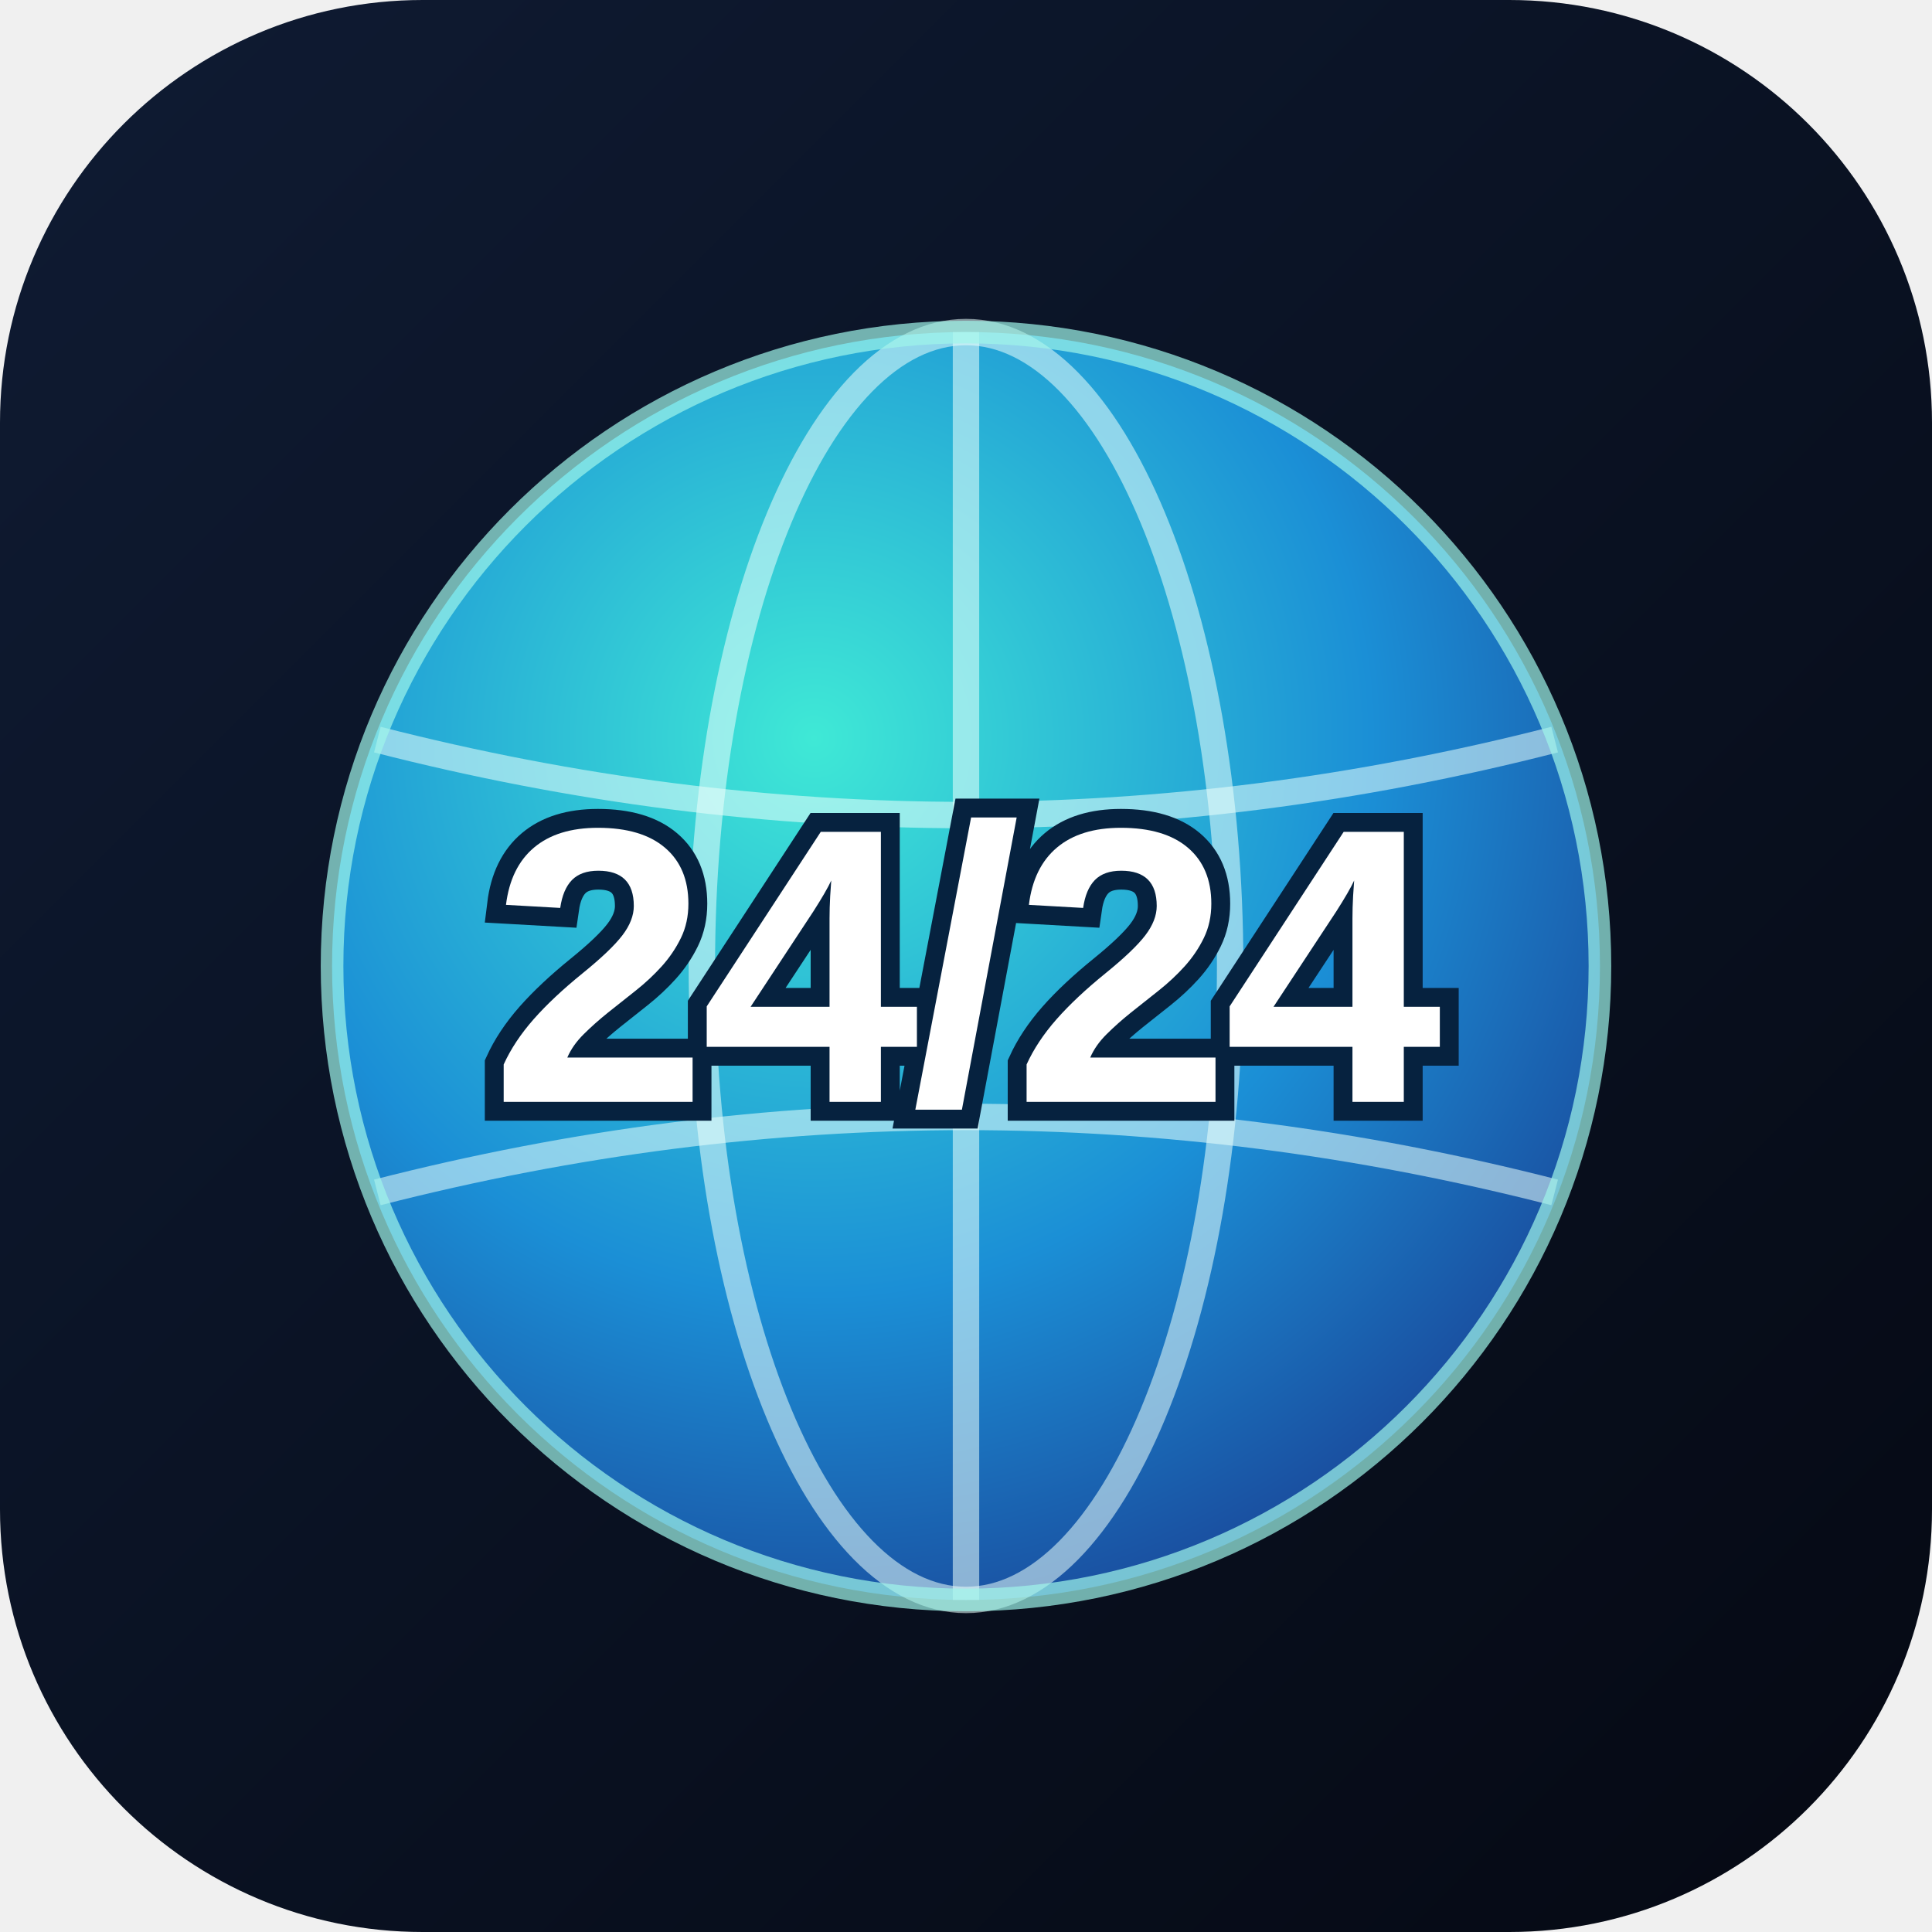
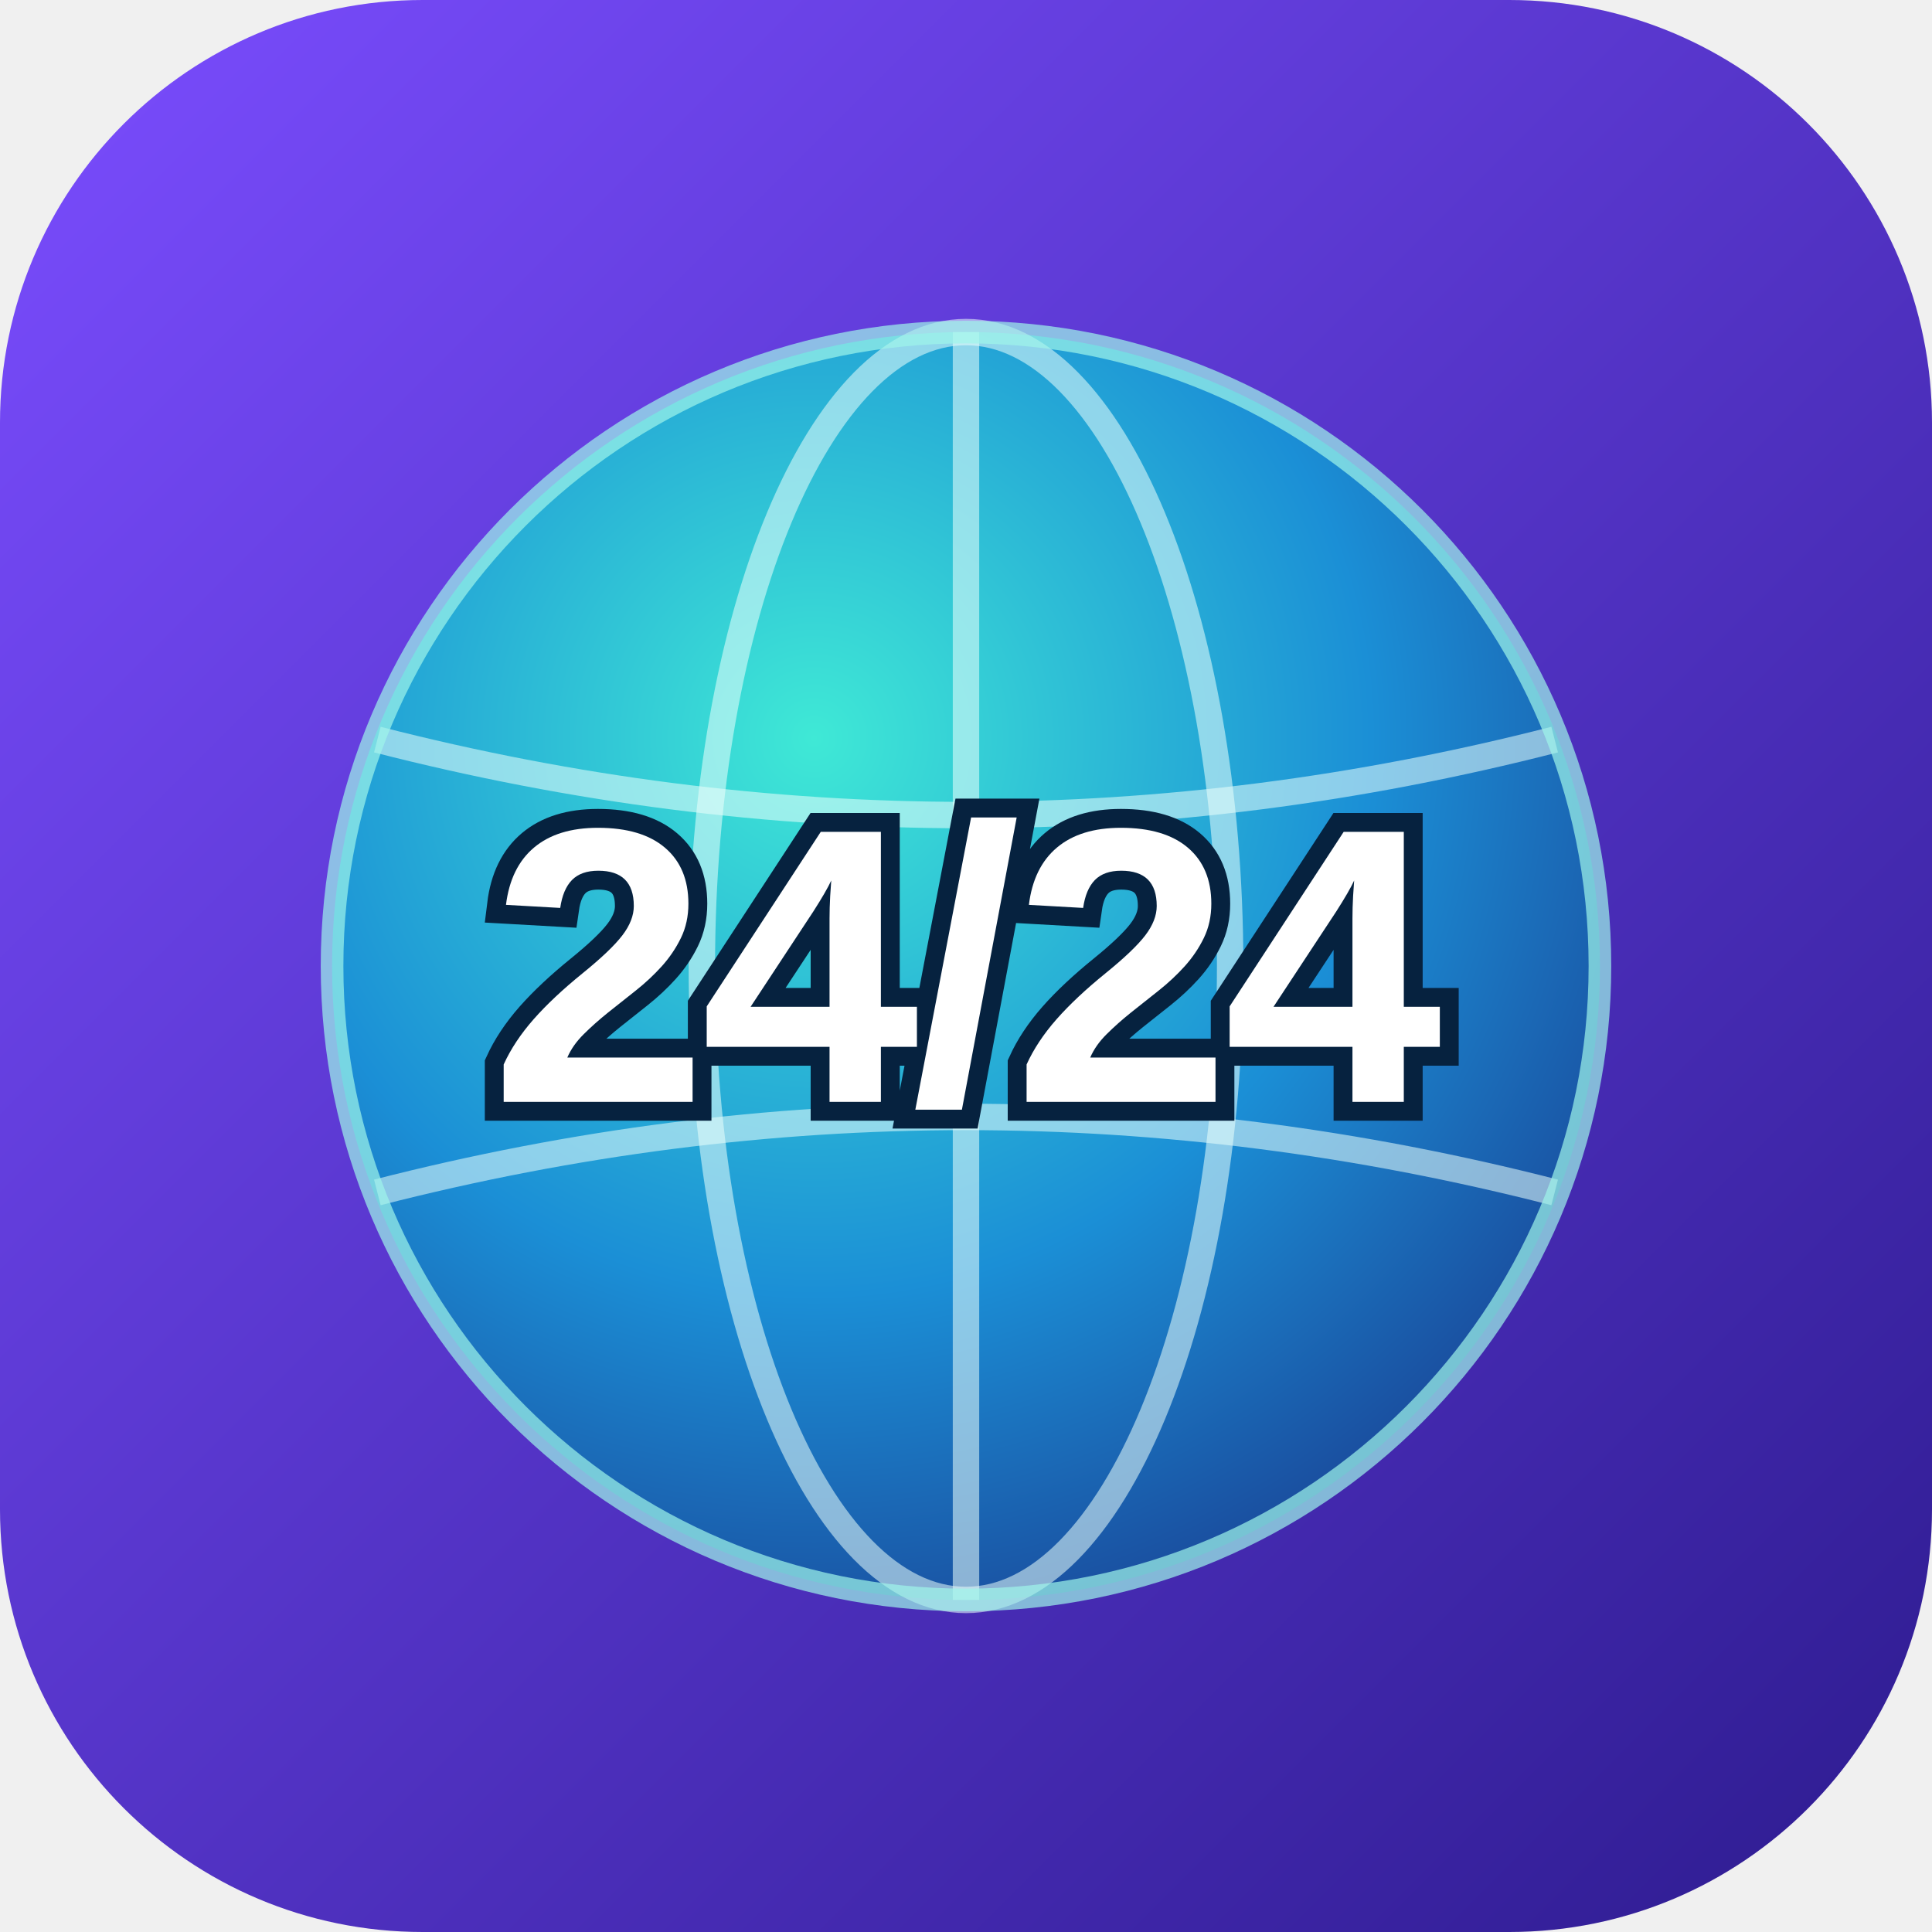
<svg xmlns="http://www.w3.org/2000/svg" viewBox="0 0 512 512" role="img" aria-label="24/24 ONE WORLD">
  <defs>
    <linearGradient id="ow-bg" x1="0" y1="0" x2="1" y2="1">
-       <stop offset="0" stop-color="#0f1b33" />
-       <stop offset="1" stop-color="#050913" />
+       <stop offset="0" stop-color="#7b4dff" />
+       <stop offset="1" stop-color="#2d1b8f" />
    </linearGradient>
    <radialGradient id="ow-globe" cx=".38" cy=".32" r=".8">
      <stop offset="0" stop-color="#3fe9d6" />
      <stop offset=".55" stop-color="#1b8fd6" />
      <stop offset="1" stop-color="#1a3b8f" />
    </radialGradient>
  </defs>
  <rect width="512" height="512" rx="112" fill="url(#ow-bg)" />
  <circle cx="256" cy="256" r="168" fill="url(#ow-globe)" />
  <g fill="none" stroke="#e9fffb" stroke-opacity=".55" stroke-width="7">
    <ellipse cx="256" cy="256" rx="70" ry="168" />
    <line x1="256" y1="88" x2="256" y2="424" />
    <path d="M100 196 Q256 236 412 196" />
    <path d="M100 316 Q256 276 412 316" />
  </g>
  <circle cx="256" cy="256" r="168" fill="none" stroke="#9ff5ea" stroke-opacity=".7" stroke-width="6" />
  <text x="256" y="292" text-anchor="middle" font-family="Arial, Helvetica, sans-serif" font-weight="800" font-size="104" fill="#ffffff" stroke="#06223f" stroke-width="10" paint-order="stroke" letter-spacing="-2">24/24</text>
</svg>
